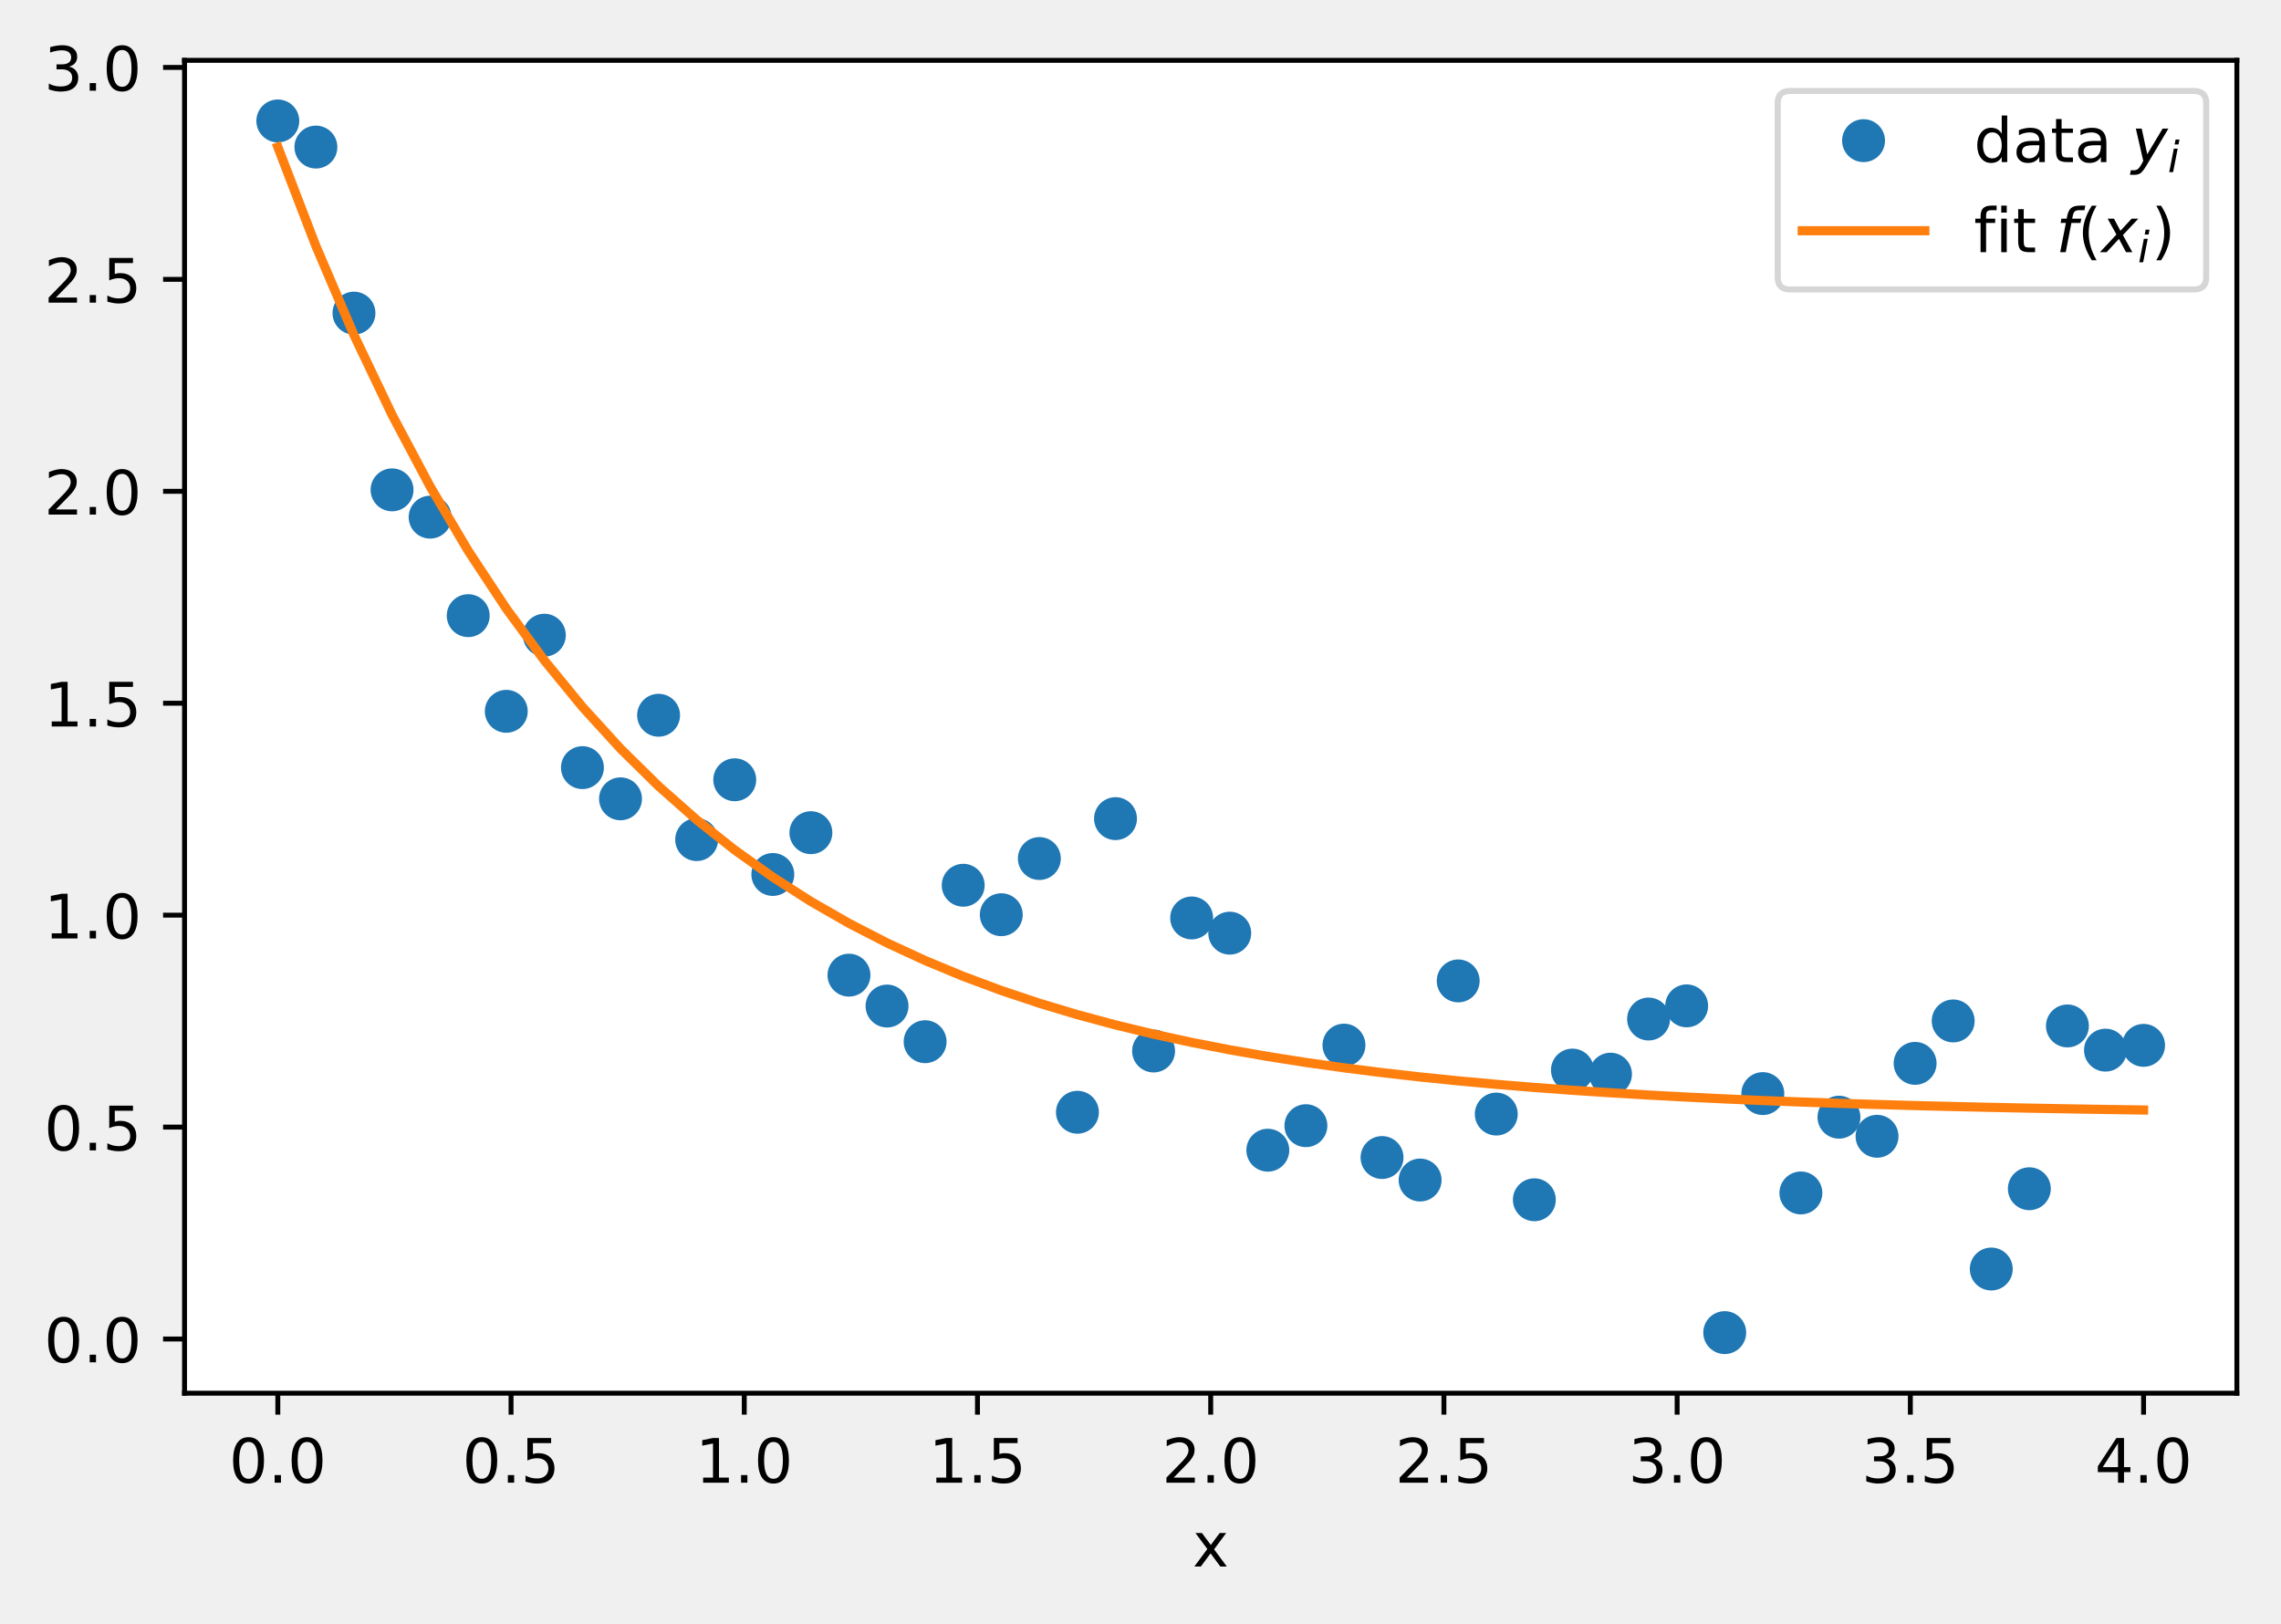
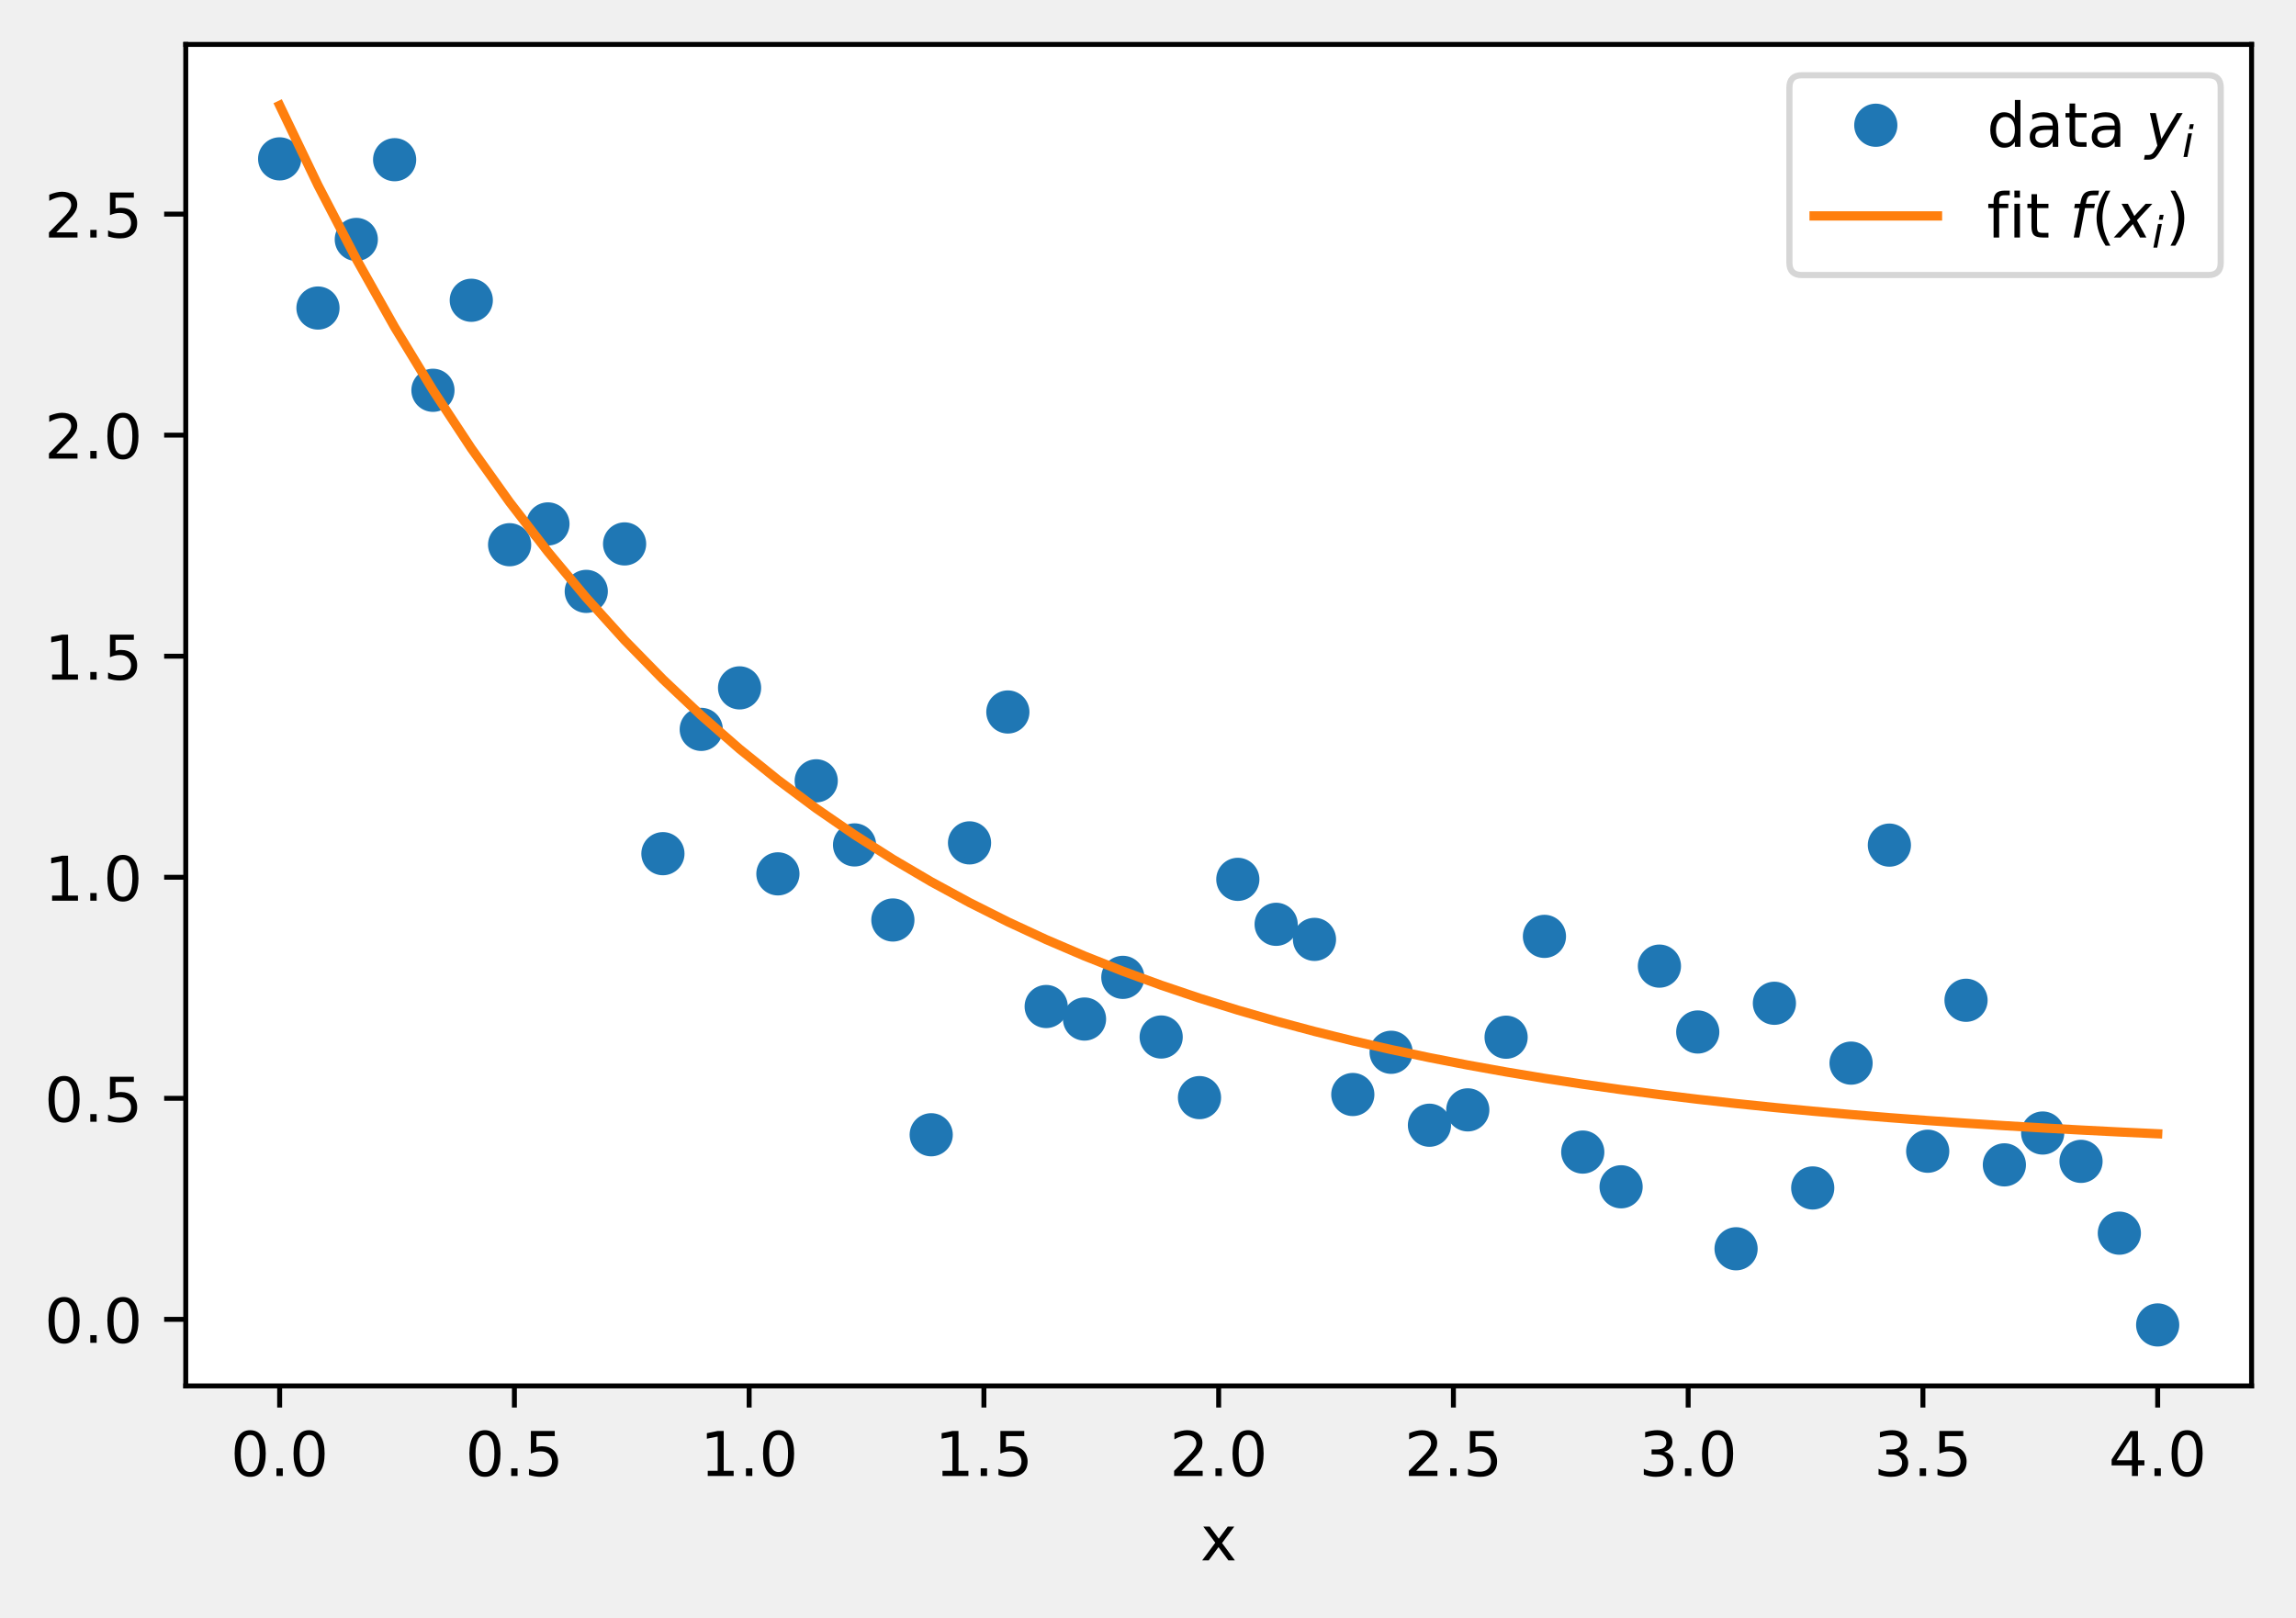
- <svg xmlns="http://www.w3.org/2000/svg" xmlns:xlink="http://www.w3.org/1999/xlink" height="264.841pt" version="1.1" viewBox="0 0 372.103 264.841" width="372.103pt">
+ <svg xmlns="http://www.w3.org/2000/svg" xmlns:xlink="http://www.w3.org/1999/xlink" height="262.196pt" version="1.1" viewBox="0 0 372.103 262.196" width="372.103pt">
  <defs>
    <style type="text/css">*{stroke-linecap:butt;stroke-linejoin:round;}</style>
  </defs>
  <g id="figure_1">
    <g id="patch_1">
-       <path d="M 0 264.841  L 372.103 264.841  L 372.103 0  L 0 0  z " style="fill:none;" />
+       <path d="M 0 262.196  L 372.103 262.196  L 372.103 0  L 0 0  z " style="fill:none;" />
    </g>
    <g id="axes_1">
      <g id="patch_2">
-         <path d="M 30.103 227.285  L 364.903 227.285  L 364.903 9.845  L 30.103 9.845  z " style="fill:#ffffff;" />
+         <path d="M 30.103 224.64  L 364.903 224.64  L 364.903 7.2  L 30.103 7.2  z " style="fill:#ffffff;" />
      </g>
      <g id="matplotlib.axis_1">
        <g id="xtick_1">
          <g id="line2d_1">
            <defs>
-               <path d="M 0 0  L 0 3.5  " id="m7c9dd77960" style="stroke:#000000;stroke-width:0.8;" />
-             </defs>
-             <g>
-               <use style="stroke:#000000;stroke-width:0.8;" x="45.321" xlink:href="#m7c9dd77960" y="227.285" />
+               <path d="M 0 0  L 0 3.5  " id="m95480a5909" style="stroke:#000000;stroke-width:0.8;" />
+             </defs>
+             <g>
+               <use style="stroke:#000000;stroke-width:0.8;" x="45.321" xlink:href="#m95480a5909" y="224.64" />
            </g>
          </g>
          <g id="text_1">
-             <g transform="translate(37.36974 241.8834)scale(0.1 -0.1)">
+             <g transform="translate(37.36974 239.2384)scale(0.1 -0.1)">
              <defs>
                <path d="M 31.781 66.406  Q 24.172 66.406 20.328 58.906  Q 16.5 51.422 16.5 36.375  Q 16.5 21.391 20.328 13.891  Q 24.172 6.391 31.781 6.391  Q 39.453 6.391 43.281 13.891  Q 47.125 21.391 47.125 36.375  Q 47.125 51.422 43.281 58.906  Q 39.453 66.406 31.781 66.406  z M 31.781 74.219  Q 44.047 74.219 50.516 64.516  Q 56.984 54.828 56.984 36.375  Q 56.984 17.969 50.516 8.266  Q 44.047 -1.422 31.781 -1.422  Q 19.531 -1.422 13.062 8.266  Q 6.594 17.969 6.594 36.375  Q 6.594 54.828 13.062 64.516  Q 19.531 74.219 31.781 74.219  z " id="DejaVuSans-48" />
                <path d="M 10.688 12.406  L 21 12.406  L 21 0  L 10.688 0  z " id="DejaVuSans-46" />
              </defs>
              <use xlink:href="#DejaVuSans-48" />
              <use x="63.623" xlink:href="#DejaVuSans-46" />
              <use x="95.41" xlink:href="#DejaVuSans-48" />
            </g>
          </g>
        </g>
        <g id="xtick_2">
          <g id="line2d_2">
            <g>
-               <use style="stroke:#000000;stroke-width:0.8;" x="83.367" xlink:href="#m7c9dd77960" y="227.285" />
+               <use style="stroke:#000000;stroke-width:0.8;" x="83.367" xlink:href="#m95480a5909" y="224.64" />
            </g>
          </g>
          <g id="text_2">
-             <g transform="translate(75.4152 241.8834)scale(0.1 -0.1)">
+             <g transform="translate(75.4152 239.2384)scale(0.1 -0.1)">
              <defs>
                <path d="M 10.797 72.906  L 49.516 72.906  L 49.516 64.594  L 19.828 64.594  L 19.828 46.734  Q 21.969 47.469 24.109 47.828  Q 26.266 48.188 28.422 48.188  Q 40.625 48.188 47.75 41.5  Q 54.891 34.812 54.891 23.391  Q 54.891 11.625 47.562 5.094  Q 40.234 -1.422 26.906 -1.422  Q 22.312 -1.422 17.547 -0.641  Q 12.797 0.141 7.719 1.703  L 7.719 11.625  Q 12.109 9.234 16.797 8.062  Q 21.484 6.891 26.703 6.891  Q 35.156 6.891 40.078 11.328  Q 45.016 15.766 45.016 23.391  Q 45.016 31 40.078 35.438  Q 35.156 39.891 26.703 39.891  Q 22.75 39.891 18.812 39.016  Q 14.891 38.141 10.797 36.281  z " id="DejaVuSans-53" />
              </defs>
              <use xlink:href="#DejaVuSans-48" />
              <use x="63.623" xlink:href="#DejaVuSans-46" />
              <use x="95.41" xlink:href="#DejaVuSans-53" />
            </g>
          </g>
        </g>
        <g id="xtick_3">
          <g id="line2d_3">
            <g>
-               <use style="stroke:#000000;stroke-width:0.8;" x="121.412" xlink:href="#m7c9dd77960" y="227.285" />
+               <use style="stroke:#000000;stroke-width:0.8;" x="121.412" xlink:href="#m95480a5909" y="224.64" />
            </g>
          </g>
          <g id="text_3">
-             <g transform="translate(113.4607 241.8834)scale(0.1 -0.1)">
+             <g transform="translate(113.4607 239.2384)scale(0.1 -0.1)">
              <defs>
                <path d="M 12.406 8.297  L 28.516 8.297  L 28.516 63.922  L 10.984 60.406  L 10.984 69.391  L 28.422 72.906  L 38.281 72.906  L 38.281 8.297  L 54.391 8.297  L 54.391 0  L 12.406 0  z " id="DejaVuSans-49" />
              </defs>
              <use xlink:href="#DejaVuSans-49" />
              <use x="63.623" xlink:href="#DejaVuSans-46" />
              <use x="95.41" xlink:href="#DejaVuSans-48" />
            </g>
          </g>
        </g>
        <g id="xtick_4">
          <g id="line2d_4">
            <g>
-               <use style="stroke:#000000;stroke-width:0.8;" x="159.458" xlink:href="#m7c9dd77960" y="227.285" />
+               <use style="stroke:#000000;stroke-width:0.8;" x="159.458" xlink:href="#m95480a5909" y="224.64" />
            </g>
          </g>
          <g id="text_4">
-             <g transform="translate(151.5061 241.8834)scale(0.1 -0.1)">
+             <g transform="translate(151.5061 239.2384)scale(0.1 -0.1)">
              <use xlink:href="#DejaVuSans-49" />
              <use x="63.623" xlink:href="#DejaVuSans-46" />
              <use x="95.41" xlink:href="#DejaVuSans-53" />
            </g>
          </g>
        </g>
        <g id="xtick_5">
          <g id="line2d_5">
            <g>
-               <use style="stroke:#000000;stroke-width:0.8;" x="197.503" xlink:href="#m7c9dd77960" y="227.285" />
+               <use style="stroke:#000000;stroke-width:0.8;" x="197.503" xlink:href="#m95480a5909" y="224.64" />
            </g>
          </g>
          <g id="text_5">
-             <g transform="translate(189.5516 241.8834)scale(0.1 -0.1)">
+             <g transform="translate(189.5516 239.2384)scale(0.1 -0.1)">
              <defs>
                <path d="M 19.188 8.297  L 53.609 8.297  L 53.609 0  L 7.328 0  L 7.328 8.297  Q 12.938 14.109 22.625 23.891  Q 32.328 33.688 34.812 36.531  Q 39.547 41.844 41.422 45.531  Q 43.312 49.219 43.312 52.781  Q 43.312 58.594 39.234 62.25  Q 35.156 65.922 28.609 65.922  Q 23.969 65.922 18.812 64.312  Q 13.672 62.703 7.812 59.422  L 7.812 69.391  Q 13.766 71.781 18.938 73  Q 24.125 74.219 28.422 74.219  Q 39.75 74.219 46.484 68.547  Q 53.219 62.891 53.219 53.422  Q 53.219 48.922 51.531 44.891  Q 49.859 40.875 45.406 35.406  Q 44.188 33.984 37.641 27.219  Q 31.109 20.453 19.188 8.297  z " id="DejaVuSans-50" />
              </defs>
              <use xlink:href="#DejaVuSans-50" />
              <use x="63.623" xlink:href="#DejaVuSans-46" />
              <use x="95.41" xlink:href="#DejaVuSans-48" />
            </g>
          </g>
        </g>
        <g id="xtick_6">
          <g id="line2d_6">
            <g>
-               <use style="stroke:#000000;stroke-width:0.8;" x="235.549" xlink:href="#m7c9dd77960" y="227.285" />
+               <use style="stroke:#000000;stroke-width:0.8;" x="235.549" xlink:href="#m95480a5909" y="224.64" />
            </g>
          </g>
          <g id="text_6">
-             <g transform="translate(227.597 241.8834)scale(0.1 -0.1)">
+             <g transform="translate(227.597 239.2384)scale(0.1 -0.1)">
              <use xlink:href="#DejaVuSans-50" />
              <use x="63.623" xlink:href="#DejaVuSans-46" />
              <use x="95.41" xlink:href="#DejaVuSans-53" />
            </g>
          </g>
        </g>
        <g id="xtick_7">
          <g id="line2d_7">
            <g>
-               <use style="stroke:#000000;stroke-width:0.8;" x="273.594" xlink:href="#m7c9dd77960" y="227.285" />
+               <use style="stroke:#000000;stroke-width:0.8;" x="273.594" xlink:href="#m95480a5909" y="224.64" />
            </g>
          </g>
          <g id="text_7">
-             <g transform="translate(265.6425 241.8834)scale(0.1 -0.1)">
+             <g transform="translate(265.6425 239.2384)scale(0.1 -0.1)">
              <defs>
                <path d="M 40.578 39.312  Q 47.656 37.797 51.625 33  Q 55.609 28.219 55.609 21.188  Q 55.609 10.406 48.188 4.484  Q 40.766 -1.422 27.094 -1.422  Q 22.516 -1.422 17.656 -0.516  Q 12.797 0.391 7.625 2.203  L 7.625 11.719  Q 11.719 9.328 16.594 8.109  Q 21.484 6.891 26.812 6.891  Q 36.078 6.891 40.938 10.547  Q 45.797 14.203 45.797 21.188  Q 45.797 27.641 41.281 31.266  Q 36.766 34.906 28.719 34.906  L 20.219 34.906  L 20.219 43.016  L 29.109 43.016  Q 36.375 43.016 40.234 45.922  Q 44.094 48.828 44.094 54.297  Q 44.094 59.906 40.109 62.906  Q 36.141 65.922 28.719 65.922  Q 24.656 65.922 20.016 65.031  Q 15.375 64.156 9.812 62.312  L 9.812 71.094  Q 15.438 72.656 20.344 73.438  Q 25.25 74.219 29.594 74.219  Q 40.828 74.219 47.359 69.109  Q 53.906 64.016 53.906 55.328  Q 53.906 49.266 50.438 45.094  Q 46.969 40.922 40.578 39.312  z " id="DejaVuSans-51" />
              </defs>
              <use xlink:href="#DejaVuSans-51" />
              <use x="63.623" xlink:href="#DejaVuSans-46" />
              <use x="95.41" xlink:href="#DejaVuSans-48" />
            </g>
          </g>
        </g>
        <g id="xtick_8">
          <g id="line2d_8">
            <g>
-               <use style="stroke:#000000;stroke-width:0.8;" x="311.639" xlink:href="#m7c9dd77960" y="227.285" />
+               <use style="stroke:#000000;stroke-width:0.8;" x="311.639" xlink:href="#m95480a5909" y="224.64" />
            </g>
          </g>
          <g id="text_8">
-             <g transform="translate(303.6879 241.8834)scale(0.1 -0.1)">
+             <g transform="translate(303.6879 239.2384)scale(0.1 -0.1)">
              <use xlink:href="#DejaVuSans-51" />
              <use x="63.623" xlink:href="#DejaVuSans-46" />
              <use x="95.41" xlink:href="#DejaVuSans-53" />
            </g>
          </g>
        </g>
        <g id="xtick_9">
          <g id="line2d_9">
            <g>
-               <use style="stroke:#000000;stroke-width:0.8;" x="349.685" xlink:href="#m7c9dd77960" y="227.285" />
+               <use style="stroke:#000000;stroke-width:0.8;" x="349.685" xlink:href="#m95480a5909" y="224.64" />
            </g>
          </g>
          <g id="text_9">
-             <g transform="translate(341.7334 241.8834)scale(0.1 -0.1)">
+             <g transform="translate(341.7334 239.2384)scale(0.1 -0.1)">
              <defs>
                <path d="M 37.797 64.312  L 12.891 25.391  L 37.797 25.391  z M 35.203 72.906  L 47.609 72.906  L 47.609 25.391  L 58.016 25.391  L 58.016 17.188  L 47.609 17.188  L 47.609 0  L 37.797 0  L 37.797 17.188  L 4.891 17.188  L 4.891 26.703  z " id="DejaVuSans-52" />
              </defs>
              <use xlink:href="#DejaVuSans-52" />
              <use x="63.623" xlink:href="#DejaVuSans-46" />
              <use x="95.41" xlink:href="#DejaVuSans-48" />
            </g>
          </g>
        </g>
        <g id="text_10">
-           <g transform="translate(194.5437 255.5615)scale(0.1 -0.1)">
+           <g transform="translate(194.5437 252.9166)scale(0.1 -0.1)">
            <defs>
              <path d="M 54.891 54.688  L 35.109 28.078  L 55.906 0  L 45.312 0  L 29.391 21.484  L 13.484 0  L 2.875 0  L 24.125 28.609  L 4.688 54.688  L 15.281 54.688  L 29.781 35.203  L 44.281 54.688  z " id="DejaVuSans-120" />
            </defs>
            <use xlink:href="#DejaVuSans-120" />
          </g>
        </g>
      </g>
      <g id="matplotlib.axis_2">
        <g id="ytick_1">
          <g id="line2d_10">
            <defs>
-               <path d="M 0 0  L -3.5 0  " id="m53feca2147" style="stroke:#000000;stroke-width:0.8;" />
-             </defs>
-             <g>
-               <use style="stroke:#000000;stroke-width:0.8;" x="30.103" xlink:href="#m53feca2147" y="218.446" />
+               <path d="M 0 0  L -3.5 0  " id="mf4533f3ba8" style="stroke:#000000;stroke-width:0.8;" />
+             </defs>
+             <g>
+               <use style="stroke:#000000;stroke-width:0.8;" x="30.103" xlink:href="#mf4533f3ba8" y="213.853" />
            </g>
          </g>
          <g id="text_11">
-             <g transform="translate(7.2 222.245)scale(0.1 -0.1)">
+             <g transform="translate(7.2 217.6524)scale(0.1 -0.1)">
              <use xlink:href="#DejaVuSans-48" />
              <use x="63.623" xlink:href="#DejaVuSans-46" />
              <use x="95.41" xlink:href="#DejaVuSans-48" />
            </g>
          </g>
        </g>
        <g id="ytick_2">
          <g id="line2d_11">
            <g>
-               <use style="stroke:#000000;stroke-width:0.8;" x="30.103" xlink:href="#m53feca2147" y="183.871" />
+               <use style="stroke:#000000;stroke-width:0.8;" x="30.103" xlink:href="#mf4533f3ba8" y="178.023" />
            </g>
          </g>
          <g id="text_12">
-             <g transform="translate(7.2 187.6706)scale(0.1 -0.1)">
+             <g transform="translate(7.2 181.8221)scale(0.1 -0.1)">
              <use xlink:href="#DejaVuSans-48" />
              <use x="63.623" xlink:href="#DejaVuSans-46" />
              <use x="95.41" xlink:href="#DejaVuSans-53" />
            </g>
          </g>
        </g>
        <g id="ytick_3">
          <g id="line2d_12">
            <g>
-               <use style="stroke:#000000;stroke-width:0.8;" x="30.103" xlink:href="#m53feca2147" y="149.297" />
+               <use style="stroke:#000000;stroke-width:0.8;" x="30.103" xlink:href="#mf4533f3ba8" y="142.193" />
            </g>
          </g>
          <g id="text_13">
-             <g transform="translate(7.2 153.0962)scale(0.1 -0.1)">
+             <g transform="translate(7.2 145.9918)scale(0.1 -0.1)">
              <use xlink:href="#DejaVuSans-49" />
              <use x="63.623" xlink:href="#DejaVuSans-46" />
              <use x="95.41" xlink:href="#DejaVuSans-48" />
            </g>
          </g>
        </g>
        <g id="ytick_4">
          <g id="line2d_13">
            <g>
-               <use style="stroke:#000000;stroke-width:0.8;" x="30.103" xlink:href="#m53feca2147" y="114.723" />
+               <use style="stroke:#000000;stroke-width:0.8;" x="30.103" xlink:href="#mf4533f3ba8" y="106.362" />
            </g>
          </g>
          <g id="text_14">
-             <g transform="translate(7.2 118.5217)scale(0.1 -0.1)">
+             <g transform="translate(7.2 110.1615)scale(0.1 -0.1)">
              <use xlink:href="#DejaVuSans-49" />
              <use x="63.623" xlink:href="#DejaVuSans-46" />
              <use x="95.41" xlink:href="#DejaVuSans-53" />
            </g>
          </g>
        </g>
        <g id="ytick_5">
          <g id="line2d_14">
            <g>
-               <use style="stroke:#000000;stroke-width:0.8;" x="30.103" xlink:href="#m53feca2147" y="80.148" />
+               <use style="stroke:#000000;stroke-width:0.8;" x="30.103" xlink:href="#mf4533f3ba8" y="70.532" />
            </g>
          </g>
          <g id="text_15">
-             <g transform="translate(7.2 83.9473)scale(0.1 -0.1)">
+             <g transform="translate(7.2 74.33128)scale(0.1 -0.1)">
              <use xlink:href="#DejaVuSans-50" />
              <use x="63.623" xlink:href="#DejaVuSans-46" />
              <use x="95.41" xlink:href="#DejaVuSans-48" />
            </g>
          </g>
        </g>
        <g id="ytick_6">
          <g id="line2d_15">
            <g>
-               <use style="stroke:#000000;stroke-width:0.8;" x="30.103" xlink:href="#m53feca2147" y="45.574" />
+               <use style="stroke:#000000;stroke-width:0.8;" x="30.103" xlink:href="#mf4533f3ba8" y="34.702" />
            </g>
          </g>
          <g id="text_16">
-             <g transform="translate(7.2 49.37287)scale(0.1 -0.1)">
+             <g transform="translate(7.2 38.501)scale(0.1 -0.1)">
              <use xlink:href="#DejaVuSans-50" />
              <use x="63.623" xlink:href="#DejaVuSans-46" />
              <use x="95.41" xlink:href="#DejaVuSans-53" />
            </g>
          </g>
        </g>
-         <g id="ytick_7">
-           <g id="line2d_16">
-             <g>
-               <use style="stroke:#000000;stroke-width:0.8;" x="30.103" xlink:href="#m53feca2147" y="10.999" />
-             </g>
-           </g>
-           <g id="text_17">
-             <g transform="translate(7.2 14.79844)scale(0.1 -0.1)">
-               <use xlink:href="#DejaVuSans-51" />
-               <use x="63.623" xlink:href="#DejaVuSans-46" />
-               <use x="95.41" xlink:href="#DejaVuSans-48" />
-             </g>
-           </g>
+       </g>
+       <g id="line2d_16">
+         <defs>
+           <path d="M 0 3  C 0.796 3 1.559 2.684 2.121 2.121  C 2.684 1.559 3 0.796 3 0  C 3 -0.796 2.684 -1.559 2.121 -2.121  C 1.559 -2.684 0.796 -3 0 -3  C -0.796 -3 -1.559 -2.684 -2.121 -2.121  C -2.684 -1.559 -3 -0.796 -3 0  C -3 0.796 -2.684 1.559 -2.121 2.121  C -1.559 2.684 -0.796 3 0 3  z " id="m851b715e32" style="stroke:#1f77b4;" />
+         </defs>
+         <g clip-path="url(#pe7aa749915)">
+           <use style="fill:#1f77b4;stroke:#1f77b4;" x="45.321" xlink:href="#m851b715e32" y="25.751" />
+           <use style="fill:#1f77b4;stroke:#1f77b4;" x="51.533" xlink:href="#m851b715e32" y="49.929" />
+           <use style="fill:#1f77b4;stroke:#1f77b4;" x="57.744" xlink:href="#m851b715e32" y="38.811" />
+           <use style="fill:#1f77b4;stroke:#1f77b4;" x="63.956" xlink:href="#m851b715e32" y="25.886" />
+           <use style="fill:#1f77b4;stroke:#1f77b4;" x="70.167" xlink:href="#m851b715e32" y="63.262" />
+           <use style="fill:#1f77b4;stroke:#1f77b4;" x="76.379" xlink:href="#m851b715e32" y="48.671" />
+           <use style="fill:#1f77b4;stroke:#1f77b4;" x="82.59" xlink:href="#m851b715e32" y="88.292" />
+           <use style="fill:#1f77b4;stroke:#1f77b4;" x="88.802" xlink:href="#m851b715e32" y="84.921" />
+           <use style="fill:#1f77b4;stroke:#1f77b4;" x="95.013" xlink:href="#m851b715e32" y="95.857" />
+           <use style="fill:#1f77b4;stroke:#1f77b4;" x="101.225" xlink:href="#m851b715e32" y="88.161" />
+           <use style="fill:#1f77b4;stroke:#1f77b4;" x="107.436" xlink:href="#m851b715e32" y="138.37" />
+           <use style="fill:#1f77b4;stroke:#1f77b4;" x="113.648" xlink:href="#m851b715e32" y="118.224" />
+           <use style="fill:#1f77b4;stroke:#1f77b4;" x="119.859" xlink:href="#m851b715e32" y="111.497" />
+           <use style="fill:#1f77b4;stroke:#1f77b4;" x="126.071" xlink:href="#m851b715e32" y="141.641" />
+           <use style="fill:#1f77b4;stroke:#1f77b4;" x="132.282" xlink:href="#m851b715e32" y="126.561" />
+           <use style="fill:#1f77b4;stroke:#1f77b4;" x="138.494" xlink:href="#m851b715e32" y="136.95" />
+           <use style="fill:#1f77b4;stroke:#1f77b4;" x="144.705" xlink:href="#m851b715e32" y="149.12" />
+           <use style="fill:#1f77b4;stroke:#1f77b4;" x="150.917" xlink:href="#m851b715e32" y="183.93" />
+           <use style="fill:#1f77b4;stroke:#1f77b4;" x="157.128" xlink:href="#m851b715e32" y="136.62" />
+           <use style="fill:#1f77b4;stroke:#1f77b4;" x="163.34" xlink:href="#m851b715e32" y="115.404" />
+           <use style="fill:#1f77b4;stroke:#1f77b4;" x="169.551" xlink:href="#m851b715e32" y="163.143" />
+           <use style="fill:#1f77b4;stroke:#1f77b4;" x="175.763" xlink:href="#m851b715e32" y="165.175" />
+           <use style="fill:#1f77b4;stroke:#1f77b4;" x="181.974" xlink:href="#m851b715e32" y="158.418" />
+           <use style="fill:#1f77b4;stroke:#1f77b4;" x="188.186" xlink:href="#m851b715e32" y="168.086" />
+           <use style="fill:#1f77b4;stroke:#1f77b4;" x="194.397" xlink:href="#m851b715e32" y="177.91" />
+           <use style="fill:#1f77b4;stroke:#1f77b4;" x="200.609" xlink:href="#m851b715e32" y="142.533" />
+           <use style="fill:#1f77b4;stroke:#1f77b4;" x="206.82" xlink:href="#m851b715e32" y="149.821" />
+           <use style="fill:#1f77b4;stroke:#1f77b4;" x="213.032" xlink:href="#m851b715e32" y="152.264" />
+           <use style="fill:#1f77b4;stroke:#1f77b4;" x="219.243" xlink:href="#m851b715e32" y="177.406" />
+           <use style="fill:#1f77b4;stroke:#1f77b4;" x="225.455" xlink:href="#m851b715e32" y="170.563" />
+           <use style="fill:#1f77b4;stroke:#1f77b4;" x="231.666" xlink:href="#m851b715e32" y="182.386" />
+           <use style="fill:#1f77b4;stroke:#1f77b4;" x="237.878" xlink:href="#m851b715e32" y="179.897" />
+           <use style="fill:#1f77b4;stroke:#1f77b4;" x="244.089" xlink:href="#m851b715e32" y="168.119" />
+           <use style="fill:#1f77b4;stroke:#1f77b4;" x="250.301" xlink:href="#m851b715e32" y="151.776" />
+           <use style="fill:#1f77b4;stroke:#1f77b4;" x="256.512" xlink:href="#m851b715e32" y="186.738" />
+           <use style="fill:#1f77b4;stroke:#1f77b4;" x="262.724" xlink:href="#m851b715e32" y="192.364" />
+           <use style="fill:#1f77b4;stroke:#1f77b4;" x="268.935" xlink:href="#m851b715e32" y="156.596" />
+           <use style="fill:#1f77b4;stroke:#1f77b4;" x="275.147" xlink:href="#m851b715e32" y="167.273" />
+           <use style="fill:#1f77b4;stroke:#1f77b4;" x="281.358" xlink:href="#m851b715e32" y="202.411" />
+           <use style="fill:#1f77b4;stroke:#1f77b4;" x="287.57" xlink:href="#m851b715e32" y="162.618" />
+           <use style="fill:#1f77b4;stroke:#1f77b4;" x="293.781" xlink:href="#m851b715e32" y="192.553" />
+           <use style="fill:#1f77b4;stroke:#1f77b4;" x="299.993" xlink:href="#m851b715e32" y="172.32" />
+           <use style="fill:#1f77b4;stroke:#1f77b4;" x="306.204" xlink:href="#m851b715e32" y="136.983" />
+           <use style="fill:#1f77b4;stroke:#1f77b4;" x="312.416" xlink:href="#m851b715e32" y="186.6" />
+           <use style="fill:#1f77b4;stroke:#1f77b4;" x="318.627" xlink:href="#m851b715e32" y="162.133" />
+           <use style="fill:#1f77b4;stroke:#1f77b4;" x="324.839" xlink:href="#m851b715e32" y="188.81" />
+           <use style="fill:#1f77b4;stroke:#1f77b4;" x="331.05" xlink:href="#m851b715e32" y="183.65" />
+           <use style="fill:#1f77b4;stroke:#1f77b4;" x="337.262" xlink:href="#m851b715e32" y="188.243" />
+           <use style="fill:#1f77b4;stroke:#1f77b4;" x="343.473" xlink:href="#m851b715e32" y="199.882" />
+           <use style="fill:#1f77b4;stroke:#1f77b4;" x="349.685" xlink:href="#m851b715e32" y="214.756" />
        </g>
      </g>
      <g id="line2d_17">
-         <defs>
-           <path d="M 0 3  C 0.796 3 1.559 2.684 2.121 2.121  C 2.684 1.559 3 0.796 3 0  C 3 -0.796 2.684 -1.559 2.121 -2.121  C 1.559 -2.684 0.796 -3 0 -3  C -0.796 -3 -1.559 -2.684 -2.121 -2.121  C -2.684 -1.559 -3 -0.796 -3 0  C -3 0.796 -2.684 1.559 -2.121 2.121  C -1.559 2.684 -0.796 3 0 3  z " id="maca6a06fa9" style="stroke:#1f77b4;" />
-         </defs>
-         <g clip-path="url(#p4b8e1c98ab)">
-           <use style="fill:#1f77b4;stroke:#1f77b4;" x="45.321" xlink:href="#maca6a06fa9" y="19.729" />
-           <use style="fill:#1f77b4;stroke:#1f77b4;" x="51.533" xlink:href="#maca6a06fa9" y="23.994" />
-           <use style="fill:#1f77b4;stroke:#1f77b4;" x="57.744" xlink:href="#maca6a06fa9" y="51.083" />
-           <use style="fill:#1f77b4;stroke:#1f77b4;" x="63.956" xlink:href="#maca6a06fa9" y="79.915" />
-           <use style="fill:#1f77b4;stroke:#1f77b4;" x="70.167" xlink:href="#maca6a06fa9" y="84.367" />
-           <use style="fill:#1f77b4;stroke:#1f77b4;" x="76.379" xlink:href="#maca6a06fa9" y="100.438" />
-           <use style="fill:#1f77b4;stroke:#1f77b4;" x="82.59" xlink:href="#maca6a06fa9" y="116.042" />
-           <use style="fill:#1f77b4;stroke:#1f77b4;" x="88.802" xlink:href="#maca6a06fa9" y="103.624" />
-           <use style="fill:#1f77b4;stroke:#1f77b4;" x="95.013" xlink:href="#maca6a06fa9" y="125.229" />
-           <use style="fill:#1f77b4;stroke:#1f77b4;" x="101.225" xlink:href="#maca6a06fa9" y="130.319" />
-           <use style="fill:#1f77b4;stroke:#1f77b4;" x="107.436" xlink:href="#maca6a06fa9" y="116.685" />
-           <use style="fill:#1f77b4;stroke:#1f77b4;" x="113.648" xlink:href="#maca6a06fa9" y="136.973" />
-           <use style="fill:#1f77b4;stroke:#1f77b4;" x="119.859" xlink:href="#maca6a06fa9" y="127.211" />
-           <use style="fill:#1f77b4;stroke:#1f77b4;" x="126.071" xlink:href="#maca6a06fa9" y="142.661" />
-           <use style="fill:#1f77b4;stroke:#1f77b4;" x="132.282" xlink:href="#maca6a06fa9" y="135.843" />
-           <use style="fill:#1f77b4;stroke:#1f77b4;" x="138.494" xlink:href="#maca6a06fa9" y="159.086" />
-           <use style="fill:#1f77b4;stroke:#1f77b4;" x="144.705" xlink:href="#maca6a06fa9" y="164.125" />
-           <use style="fill:#1f77b4;stroke:#1f77b4;" x="150.917" xlink:href="#maca6a06fa9" y="169.94" />
-           <use style="fill:#1f77b4;stroke:#1f77b4;" x="157.128" xlink:href="#maca6a06fa9" y="144.419" />
-           <use style="fill:#1f77b4;stroke:#1f77b4;" x="163.34" xlink:href="#maca6a06fa9" y="149.225" />
-           <use style="fill:#1f77b4;stroke:#1f77b4;" x="169.551" xlink:href="#maca6a06fa9" y="140.058" />
-           <use style="fill:#1f77b4;stroke:#1f77b4;" x="175.763" xlink:href="#maca6a06fa9" y="181.451" />
-           <use style="fill:#1f77b4;stroke:#1f77b4;" x="181.974" xlink:href="#maca6a06fa9" y="133.551" />
-           <use style="fill:#1f77b4;stroke:#1f77b4;" x="188.186" xlink:href="#maca6a06fa9" y="171.459" />
-           <use style="fill:#1f77b4;stroke:#1f77b4;" x="194.397" xlink:href="#maca6a06fa9" y="149.753" />
-           <use style="fill:#1f77b4;stroke:#1f77b4;" x="200.609" xlink:href="#maca6a06fa9" y="152.233" />
-           <use style="fill:#1f77b4;stroke:#1f77b4;" x="206.82" xlink:href="#maca6a06fa9" y="187.643" />
-           <use style="fill:#1f77b4;stroke:#1f77b4;" x="213.032" xlink:href="#maca6a06fa9" y="183.642" />
-           <use style="fill:#1f77b4;stroke:#1f77b4;" x="219.243" xlink:href="#maca6a06fa9" y="170.499" />
-           <use style="fill:#1f77b4;stroke:#1f77b4;" x="225.455" xlink:href="#maca6a06fa9" y="188.837" />
-           <use style="fill:#1f77b4;stroke:#1f77b4;" x="231.666" xlink:href="#maca6a06fa9" y="192.509" />
-           <use style="fill:#1f77b4;stroke:#1f77b4;" x="237.878" xlink:href="#maca6a06fa9" y="160.025" />
-           <use style="fill:#1f77b4;stroke:#1f77b4;" x="244.089" xlink:href="#maca6a06fa9" y="181.746" />
-           <use style="fill:#1f77b4;stroke:#1f77b4;" x="250.301" xlink:href="#maca6a06fa9" y="195.728" />
-           <use style="fill:#1f77b4;stroke:#1f77b4;" x="256.512" xlink:href="#maca6a06fa9" y="174.571" />
-           <use style="fill:#1f77b4;stroke:#1f77b4;" x="262.724" xlink:href="#maca6a06fa9" y="175.237" />
-           <use style="fill:#1f77b4;stroke:#1f77b4;" x="268.935" xlink:href="#maca6a06fa9" y="166.242" />
-           <use style="fill:#1f77b4;stroke:#1f77b4;" x="275.147" xlink:href="#maca6a06fa9" y="164.095" />
-           <use style="fill:#1f77b4;stroke:#1f77b4;" x="281.358" xlink:href="#maca6a06fa9" y="217.401" />
-           <use style="fill:#1f77b4;stroke:#1f77b4;" x="287.57" xlink:href="#maca6a06fa9" y="178.407" />
-           <use style="fill:#1f77b4;stroke:#1f77b4;" x="293.781" xlink:href="#maca6a06fa9" y="194.616" />
-           <use style="fill:#1f77b4;stroke:#1f77b4;" x="299.993" xlink:href="#maca6a06fa9" y="182.257" />
-           <use style="fill:#1f77b4;stroke:#1f77b4;" x="306.204" xlink:href="#maca6a06fa9" y="185.371" />
-           <use style="fill:#1f77b4;stroke:#1f77b4;" x="312.416" xlink:href="#maca6a06fa9" y="173.475" />
-           <use style="fill:#1f77b4;stroke:#1f77b4;" x="318.627" xlink:href="#maca6a06fa9" y="166.554" />
-           <use style="fill:#1f77b4;stroke:#1f77b4;" x="324.839" xlink:href="#maca6a06fa9" y="207.027" />
-           <use style="fill:#1f77b4;stroke:#1f77b4;" x="331.05" xlink:href="#maca6a06fa9" y="193.93" />
-           <use style="fill:#1f77b4;stroke:#1f77b4;" x="337.262" xlink:href="#maca6a06fa9" y="167.37" />
-           <use style="fill:#1f77b4;stroke:#1f77b4;" x="343.473" xlink:href="#maca6a06fa9" y="171.316" />
-           <use style="fill:#1f77b4;stroke:#1f77b4;" x="349.685" xlink:href="#maca6a06fa9" y="170.538" />
-         </g>
-       </g>
-       <g id="line2d_18">
-         <path clip-path="url(#p4b8e1c98ab)" d="M 45.321 23.98  L 51.533 40.144  L 57.744 54.653  L 63.956 67.677  L 70.167 79.367  L 76.379 89.861  L 82.59 99.281  L 88.802 107.736  L 95.013 115.326  L 101.225 122.139  L 107.436 128.254  L 113.648 133.744  L 119.859 138.671  L 126.071 143.094  L 132.282 147.065  L 138.494 150.629  L 144.705 153.828  L 150.917 156.699  L 157.128 159.277  L 163.34 161.591  L 169.551 163.667  L 175.763 165.532  L 181.974 167.205  L 188.186 168.707  L 194.397 170.056  L 200.609 171.266  L 206.82 172.352  L 213.032 173.328  L 219.243 174.203  L 225.455 174.989  L 231.666 175.694  L 237.878 176.327  L 244.089 176.896  L 250.301 177.406  L 256.512 177.864  L 262.724 178.275  L 268.935 178.644  L 275.147 178.975  L 281.358 179.272  L 287.57 179.539  L 293.781 179.778  L 299.993 179.993  L 306.204 180.186  L 312.416 180.36  L 318.627 180.515  L 324.839 180.655  L 331.05 180.78  L 337.262 180.893  L 343.473 180.994  L 349.685 181.084  " style="fill:none;stroke:#ff7f0e;stroke-linecap:square;stroke-width:1.5;" />
+         <path clip-path="url(#pe7aa749915)" d="M 45.321 17.084  L 51.533 30.025  L 57.744 41.983  L 63.956 53.032  L 70.167 63.24  L 76.379 72.673  L 82.59 81.388  L 88.802 89.441  L 95.013 96.881  L 101.225 103.756  L 107.436 110.108  L 113.648 115.977  L 119.859 121.4  L 126.071 126.411  L 132.282 131.041  L 138.494 135.318  L 144.705 139.271  L 150.917 142.923  L 157.128 146.297  L 163.34 149.415  L 169.551 152.296  L 175.763 154.957  L 181.974 157.417  L 188.186 159.689  L 194.397 161.789  L 200.609 163.729  L 206.82 165.521  L 213.032 167.177  L 219.243 168.707  L 225.455 170.121  L 231.666 171.428  L 237.878 172.635  L 244.089 173.75  L 250.301 174.781  L 256.512 175.733  L 262.724 176.613  L 268.935 177.426  L 275.147 178.177  L 281.358 178.871  L 287.57 179.512  L 293.781 180.104  L 299.993 180.652  L 306.204 181.158  L 312.416 181.625  L 318.627 182.057  L 324.839 182.456  L 331.05 182.824  L 337.262 183.165  L 343.473 183.48  L 349.685 183.771  " style="fill:none;stroke:#ff7f0e;stroke-linecap:square;stroke-width:1.5;" />
      </g>
      <g id="patch_3">
-         <path d="M 30.103 227.285  L 30.103 9.845  " style="fill:none;stroke:#000000;stroke-linecap:square;stroke-linejoin:miter;stroke-width:0.8;" />
+         <path d="M 30.103 224.64  L 30.103 7.2  " style="fill:none;stroke:#000000;stroke-linecap:square;stroke-linejoin:miter;stroke-width:0.8;" />
      </g>
      <g id="patch_4">
-         <path d="M 364.903 227.285  L 364.903 9.845  " style="fill:none;stroke:#000000;stroke-linecap:square;stroke-linejoin:miter;stroke-width:0.8;" />
+         <path d="M 364.903 224.64  L 364.903 7.2  " style="fill:none;stroke:#000000;stroke-linecap:square;stroke-linejoin:miter;stroke-width:0.8;" />
      </g>
      <g id="patch_5">
-         <path d="M 30.103 227.285  L 364.903 227.285  " style="fill:none;stroke:#000000;stroke-linecap:square;stroke-linejoin:miter;stroke-width:0.8;" />
+         <path d="M 30.103 224.64  L 364.903 224.64  " style="fill:none;stroke:#000000;stroke-linecap:square;stroke-linejoin:miter;stroke-width:0.8;" />
      </g>
      <g id="patch_6">
-         <path d="M 30.103 9.845  L 364.903 9.845  " style="fill:none;stroke:#000000;stroke-linecap:square;stroke-linejoin:miter;stroke-width:0.8;" />
+         <path d="M 30.103 7.2  L 364.903 7.2  " style="fill:none;stroke:#000000;stroke-linecap:square;stroke-linejoin:miter;stroke-width:0.8;" />
      </g>
      <g id="legend_1">
        <g id="patch_7">
-           <path d="M 292.003 47.223  L 357.903 47.223  Q 359.903 47.223 359.903 45.223  L 359.903 16.845  Q 359.903 14.845 357.903 14.845  L 292.003 14.845  Q 290.003 14.845 290.003 16.845  L 290.003 45.223  Q 290.003 47.223 292.003 47.223  z " style="fill:#ffffff;opacity:0.8;stroke:#cccccc;stroke-linejoin:miter;" />
-         </g>
-         <g id="line2d_19" />
-         <g id="line2d_20">
+           <path d="M 292.003 44.578  L 357.903 44.578  Q 359.903 44.578 359.903 42.578  L 359.903 14.2  Q 359.903 12.2 357.903 12.2  L 292.003 12.2  Q 290.003 12.2 290.003 14.2  L 290.003 42.578  Q 290.003 44.578 292.003 44.578  z " style="fill:#ffffff;opacity:0.8;stroke:#cccccc;stroke-linejoin:miter;" />
+         </g>
+         <g id="line2d_18" />
+         <g id="line2d_19">
          <g>
-             <use style="fill:#1f77b4;stroke:#1f77b4;" x="304.003" xlink:href="#maca6a06fa9" y="22.945" />
-           </g>
-         </g>
-         <g id="text_18">
-           <g transform="translate(322.0031 26.44493)scale(0.1 -0.1)">
+             <use style="fill:#1f77b4;stroke:#1f77b4;" x="304.003" xlink:href="#m851b715e32" y="20.3" />
+           </g>
+         </g>
+         <g id="text_17">
+           <g transform="translate(322.0031 23.8)scale(0.1 -0.1)">
            <defs>
              <path d="M 45.406 46.391  L 45.406 75.984  L 54.391 75.984  L 54.391 0  L 45.406 0  L 45.406 8.203  Q 42.578 3.328 38.25 0.953  Q 33.938 -1.422 27.875 -1.422  Q 17.969 -1.422 11.734 6.484  Q 5.516 14.406 5.516 27.297  Q 5.516 40.188 11.734 48.094  Q 17.969 56 27.875 56  Q 33.938 56 38.25 53.625  Q 42.578 51.266 45.406 46.391  z M 14.797 27.297  Q 14.797 17.391 18.875 11.75  Q 22.953 6.109 30.078 6.109  Q 37.203 6.109 41.297 11.75  Q 45.406 17.391 45.406 27.297  Q 45.406 37.203 41.297 42.844  Q 37.203 48.484 30.078 48.484  Q 22.953 48.484 18.875 42.844  Q 14.797 37.203 14.797 27.297  z " id="DejaVuSans-100" />
              <path d="M 34.281 27.484  Q 23.391 27.484 19.188 25  Q 14.984 22.516 14.984 16.5  Q 14.984 11.719 18.141 8.906  Q 21.297 6.109 26.703 6.109  Q 34.188 6.109 38.703 11.406  Q 43.219 16.703 43.219 25.484  L 43.219 27.484  z M 52.203 31.203  L 52.203 0  L 43.219 0  L 43.219 8.297  Q 40.141 3.328 35.547 0.953  Q 30.953 -1.422 24.312 -1.422  Q 15.922 -1.422 10.953 3.297  Q 6 8.016 6 15.922  Q 6 25.141 12.172 29.828  Q 18.359 34.516 30.609 34.516  L 43.219 34.516  L 43.219 35.406  Q 43.219 41.609 39.141 45  Q 35.062 48.391 27.688 48.391  Q 23 48.391 18.547 47.266  Q 14.109 46.141 10.016 43.891  L 10.016 52.203  Q 14.938 54.109 19.578 55.047  Q 24.219 56 28.609 56  Q 40.484 56 46.344 49.844  Q 52.203 43.703 52.203 31.203  z " id="DejaVuSans-97" />
              <path d="M 18.312 70.219  L 18.312 54.688  L 36.812 54.688  L 36.812 47.703  L 18.312 47.703  L 18.312 18.016  Q 18.312 11.328 20.141 9.422  Q 21.969 7.516 27.594 7.516  L 36.812 7.516  L 36.812 0  L 27.594 0  Q 17.188 0 13.234 3.875  Q 9.281 7.766 9.281 18.016  L 9.281 47.703  L 2.688 47.703  L 2.688 54.688  L 9.281 54.688  L 9.281 70.219  z " id="DejaVuSans-116" />
              <path id="DejaVuSans-32" />
              <path d="M 24.812 -5.078  Q 18.562 -15.578 14.625 -18.188  Q 10.688 -20.797 4.594 -20.797  L -2.484 -20.797  L -0.984 -13.281  L 4.203 -13.281  Q 7.953 -13.281 10.594 -11.234  Q 13.234 -9.188 16.5 -3.219  L 19.281 2  L 7.172 54.688  L 16.703 54.688  L 25.781 12.797  L 50.875 54.688  L 60.297 54.688  z " id="DejaVuSans-Oblique-121" />
              <path d="M 18.312 75.984  L 27.297 75.984  L 25.094 64.594  L 16.109 64.594  z M 14.203 54.688  L 23.188 54.688  L 12.5 0  L 3.516 0  z " id="DejaVuSans-Oblique-105" />
            </defs>
            <use transform="translate(0 0.015625)" xlink:href="#DejaVuSans-100" />
            <use transform="translate(63.47656 0.015625)" xlink:href="#DejaVuSans-97" />
            <use transform="translate(124.7559 0.015625)" xlink:href="#DejaVuSans-116" />
            <use transform="translate(163.9648 0.015625)" xlink:href="#DejaVuSans-97" />
            <use transform="translate(225.2441 0.015625)" xlink:href="#DejaVuSans-32" />
            <use transform="translate(257.0312 0.015625)" xlink:href="#DejaVuSans-Oblique-121" />
            <use transform="translate(316.2109 -16.39062)scale(0.7)" xlink:href="#DejaVuSans-Oblique-105" />
          </g>
        </g>
-         <g id="line2d_21">
-           <path d="M 294.003 37.643  L 314.003 37.643  " style="fill:none;stroke:#ff7f0e;stroke-linecap:square;stroke-width:1.5;" />
-         </g>
-         <g id="line2d_22" />
-         <g id="text_19">
-           <g transform="translate(322.0031 41.14336)scale(0.1 -0.1)">
+         <g id="line2d_20">
+           <path d="M 294.003 34.998  L 314.003 34.998  " style="fill:none;stroke:#ff7f0e;stroke-linecap:square;stroke-width:1.5;" />
+         </g>
+         <g id="line2d_21" />
+         <g id="text_18">
+           <g transform="translate(322.0031 38.49844)scale(0.1 -0.1)">
            <defs>
              <path d="M 37.109 75.984  L 37.109 68.5  L 28.516 68.5  Q 23.688 68.5 21.797 66.547  Q 19.922 64.594 19.922 59.516  L 19.922 54.688  L 34.719 54.688  L 34.719 47.703  L 19.922 47.703  L 19.922 0  L 10.891 0  L 10.891 47.703  L 2.297 47.703  L 2.297 54.688  L 10.891 54.688  L 10.891 58.5  Q 10.891 67.625 15.141 71.797  Q 19.391 75.984 28.609 75.984  z " id="DejaVuSans-102" />
              <path d="M 9.422 54.688  L 18.406 54.688  L 18.406 0  L 9.422 0  z M 9.422 75.984  L 18.406 75.984  L 18.406 64.594  L 9.422 64.594  z " id="DejaVuSans-105" />
              <path d="M 47.797 75.984  L 46.391 68.5  L 37.797 68.5  Q 32.906 68.5 30.688 66.578  Q 28.469 64.656 27.391 59.516  L 26.422 54.688  L 41.219 54.688  L 39.891 47.703  L 25.094 47.703  L 15.828 0  L 6.781 0  L 16.109 47.703  L 7.516 47.703  L 8.797 54.688  L 17.391 54.688  L 18.109 58.5  Q 19.969 68.172 24.625 72.078  Q 29.297 75.984 39.312 75.984  z " id="DejaVuSans-Oblique-102" />
              <path d="M 31 75.875  Q 24.469 64.656 21.281 53.656  Q 18.109 42.672 18.109 31.391  Q 18.109 20.125 21.312 9.062  Q 24.516 -2 31 -13.188  L 23.188 -13.188  Q 15.875 -1.703 12.234 9.375  Q 8.594 20.453 8.594 31.391  Q 8.594 42.281 12.203 53.312  Q 15.828 64.359 23.188 75.875  z " id="DejaVuSans-40" />
              <path d="M 60.016 54.688  L 34.906 27.875  L 50.297 0  L 39.984 0  L 28.422 21.688  L 8.297 0  L -2.594 0  L 24.312 28.812  L 10.016 54.688  L 20.312 54.688  L 30.812 34.906  L 49.125 54.688  z " id="DejaVuSans-Oblique-120" />
              <path d="M 8.016 75.875  L 15.828 75.875  Q 23.141 64.359 26.781 53.312  Q 30.422 42.281 30.422 31.391  Q 30.422 20.453 26.781 9.375  Q 23.141 -1.703 15.828 -13.188  L 8.016 -13.188  Q 14.5 -2 17.703 9.062  Q 20.906 20.125 20.906 31.391  Q 20.906 42.672 17.703 53.656  Q 14.5 64.656 8.016 75.875  z " id="DejaVuSans-41" />
            </defs>
            <use transform="translate(0 0.015625)" xlink:href="#DejaVuSans-102" />
            <use transform="translate(35.20508 0.015625)" xlink:href="#DejaVuSans-105" />
            <use transform="translate(62.98828 0.015625)" xlink:href="#DejaVuSans-116" />
            <use transform="translate(102.1973 0.015625)" xlink:href="#DejaVuSans-32" />
            <use transform="translate(133.9844 0.015625)" xlink:href="#DejaVuSans-Oblique-102" />
            <use transform="translate(169.1895 0.015625)" xlink:href="#DejaVuSans-40" />
            <use transform="translate(208.2031 0.015625)" xlink:href="#DejaVuSans-Oblique-120" />
            <use transform="translate(267.3828 -16.39062)scale(0.7)" xlink:href="#DejaVuSans-Oblique-105" />
            <use transform="translate(289.5654 0.015625)" xlink:href="#DejaVuSans-41" />
          </g>
        </g>
      </g>
    </g>
  </g>
  <defs>
-     <clipPath id="p4b8e1c98ab">
-       <rect height="217.44" width="334.8" x="30.103" y="9.845" />
+     <clipPath id="pe7aa749915">
+       <rect height="217.44" width="334.8" x="30.103" y="7.2" />
    </clipPath>
  </defs>
</svg>
